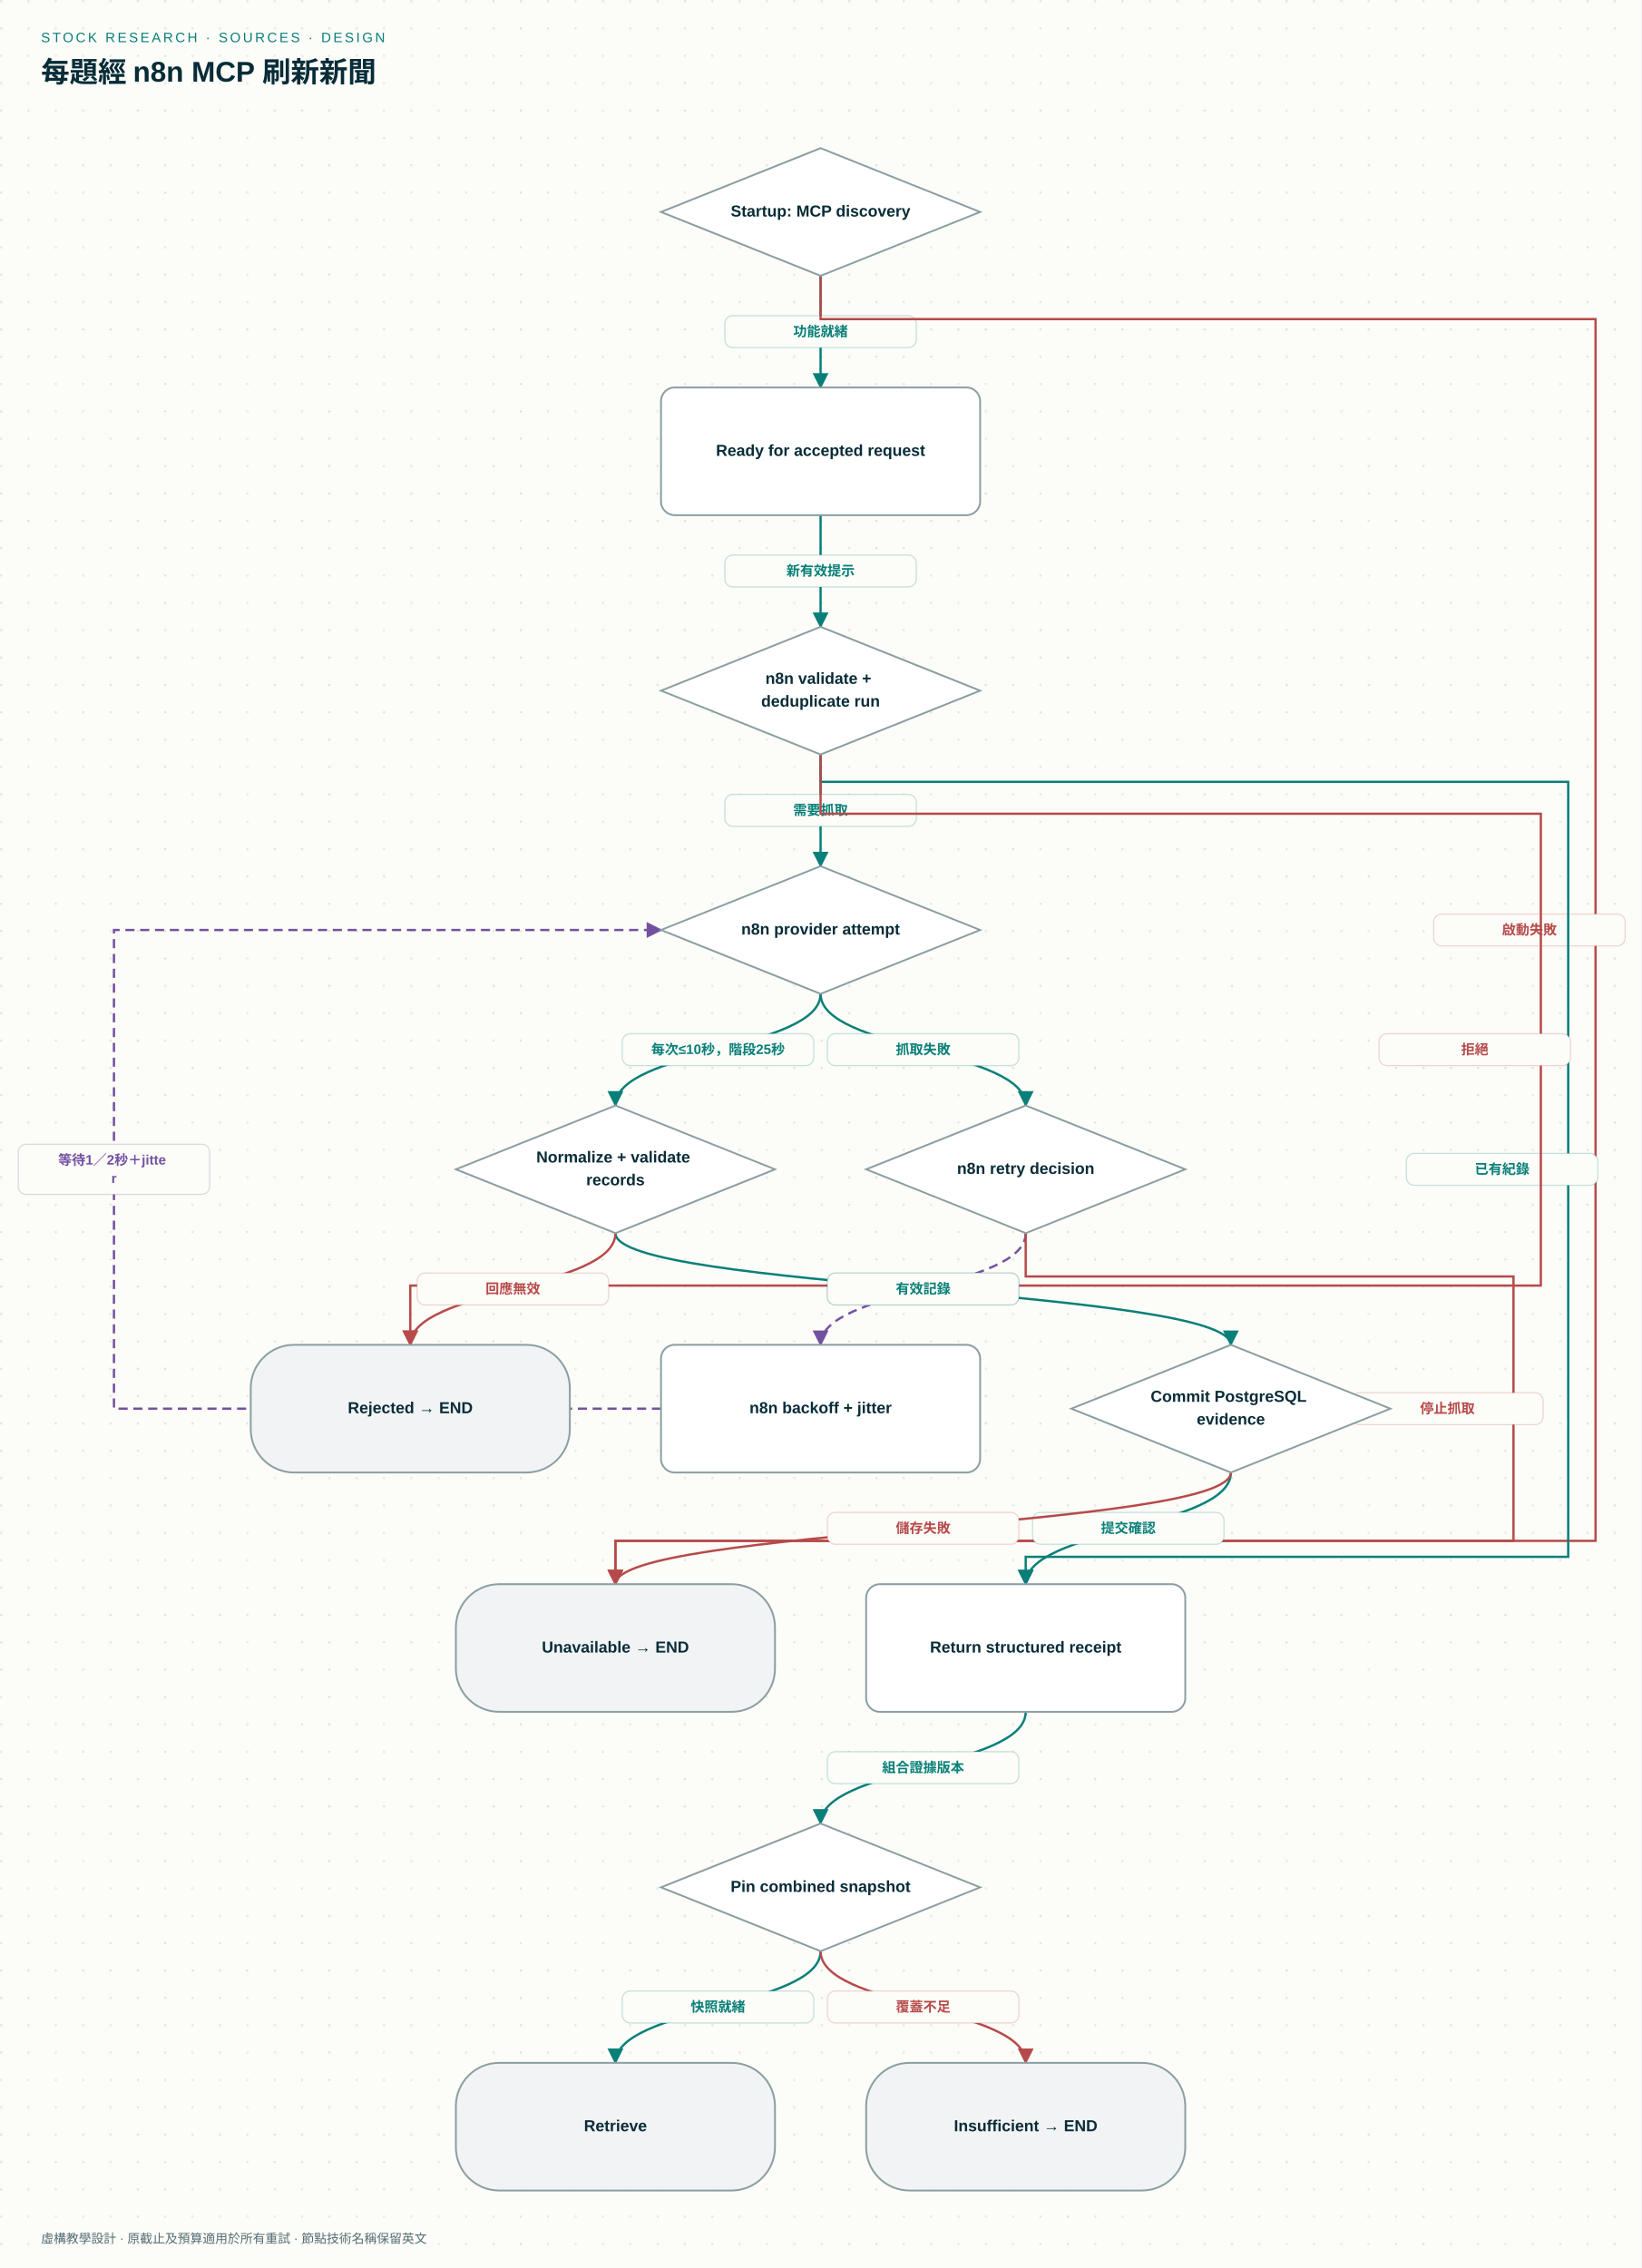
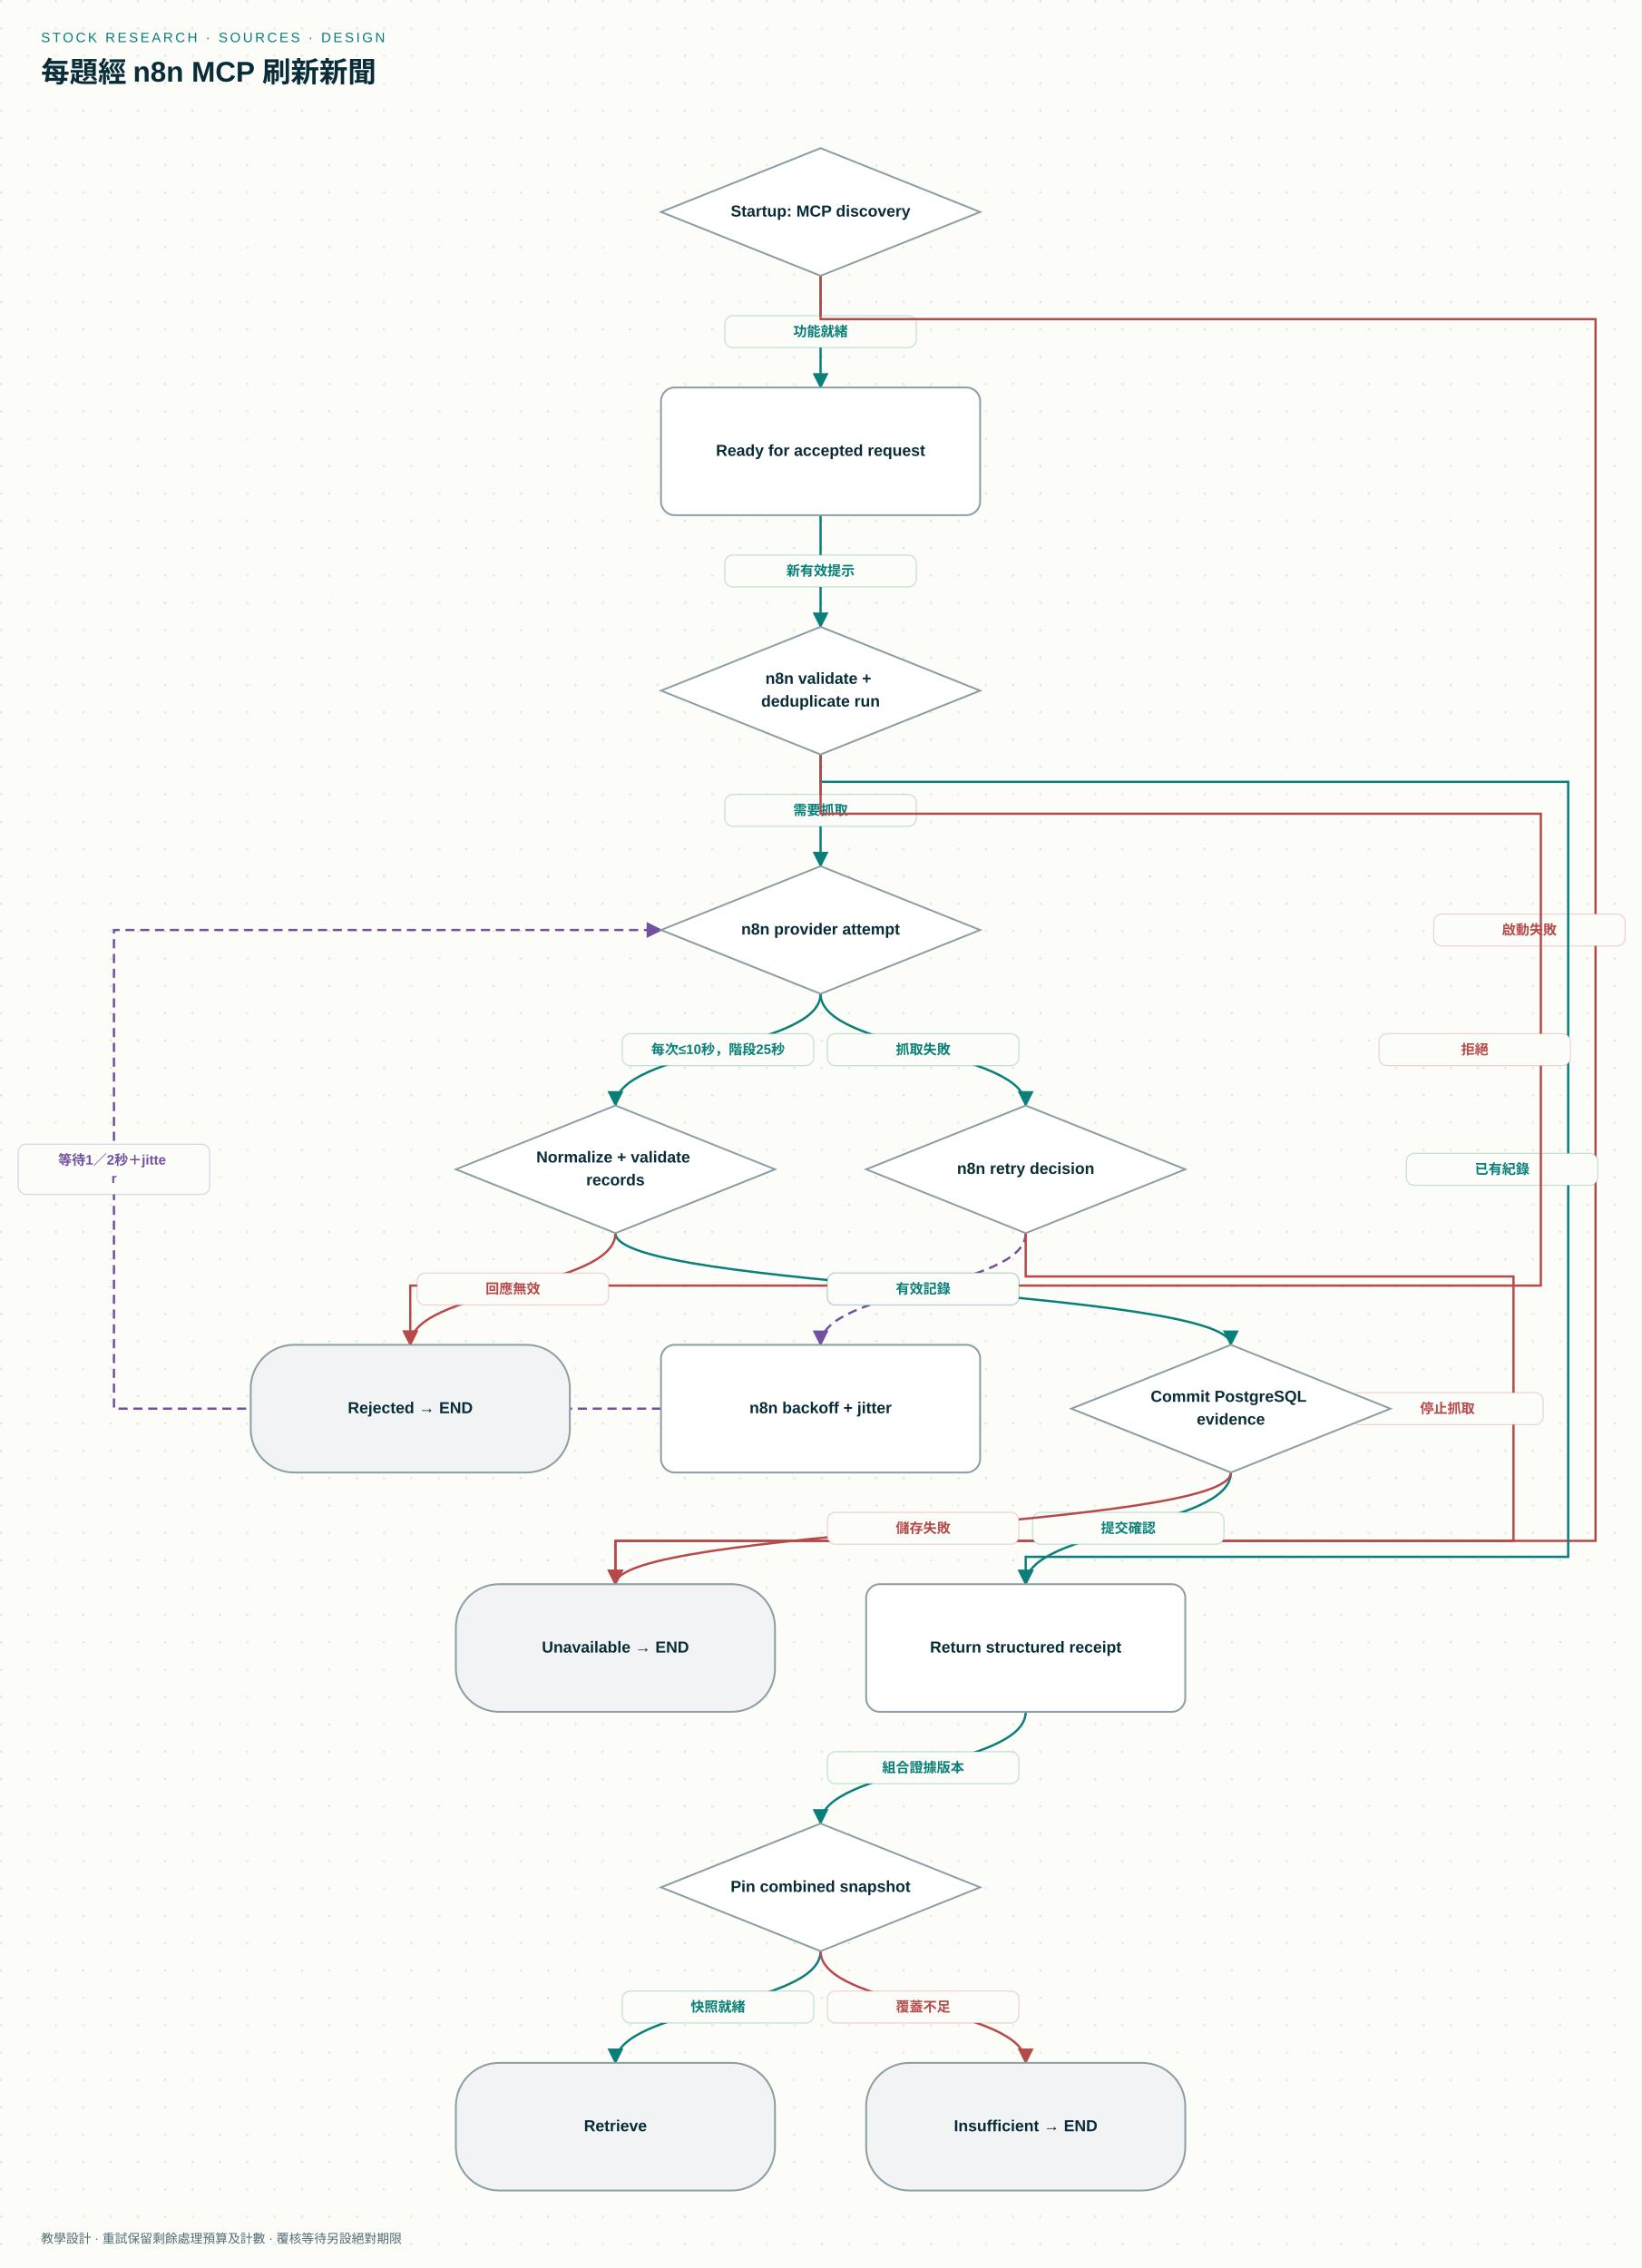
<svg xmlns="http://www.w3.org/2000/svg" viewBox="0 0 1440 1990" width="1440" height="1990" role="img" aria-label="每題經 n8n MCP 刷新新聞" style="font-family:Arial, &quot;Noto Sans TC&quot;, sans-serif;display:block;max-width:100%;height:auto">
  <defs>
    <pattern id="sources-zh-grid" width="24" height="24" patternUnits="userSpaceOnUse">
      <circle cx="1" cy="1" r="1" fill="#dce4df" />
    </pattern>
    <marker id="sources-zh-flow" viewBox="0 0 10 10" refX="9" refY="5" markerWidth="7" markerHeight="7" orient="auto-start-reverse">
      <path d="M 0 0 L 10 5 L 0 10 z" fill="#087f78" />
    </marker>
    <marker id="sources-zh-retry" viewBox="0 0 10 10" refX="9" refY="5" markerWidth="7" markerHeight="7" orient="auto-start-reverse">
      <path d="M 0 0 L 10 5 L 0 10 z" fill="#7251a1" />
    </marker>
    <marker id="sources-zh-fallback" viewBox="0 0 10 10" refX="9" refY="5" markerWidth="7" markerHeight="7" orient="auto-start-reverse">
      <path d="M 0 0 L 10 5 L 0 10 z" fill="#9b641b" />
    </marker>
    <marker id="sources-zh-stop" viewBox="0 0 10 10" refX="9" refY="5" markerWidth="7" markerHeight="7" orient="auto-start-reverse">
      <path d="M 0 0 L 10 5 L 0 10 z" fill="#b64a4a" />
    </marker>
  </defs>
  <rect width="1440" height="1990" fill="#fcfcf8" />
  <rect width="1440" height="1990" fill="url(#sources-zh-grid)" />
  <text x="36" y="37" fill="#087f78" font-size="12" letter-spacing="2">STOCK RESEARCH · SOURCES · DESIGN</text>
  <text x="36" y="72" fill="#082c38" font-size="25" font-weight="700">每題經 n8n MCP 刷新新聞</text>
  <g opacity="1">
    <path d="M 720 242 C 720 291, 720 291, 720 340" fill="none" stroke="#087f78" stroke-width="2" marker-end="url(#sources-zh-flow)" />
    <rect x="636" y="277" width="168" height="28" rx="7" fill="#fcfcf8" stroke="#087f78" stroke-opacity=".23" />
    <text x="720" text-anchor="middle" fill="#087f78" font-size="12" font-weight="600">
      <tspan x="720" y="295">功能就緒</tspan>
    </text>
  </g>
  <g opacity="1">
    <path d="M 720 242 V 280 H 1400 V 1352 H 540 V 1390" fill="none" stroke="#b64a4a" stroke-width="2" marker-end="url(#sources-zh-stop)" />
    <rect x="1258" y="802" width="168" height="28" rx="7" fill="#fcfcf8" stroke="#b64a4a" stroke-opacity=".23" />
    <text x="1342" text-anchor="middle" fill="#b64a4a" font-size="12" font-weight="600">
      <tspan x="1342" y="820">啟動失敗</tspan>
    </text>
  </g>
  <g opacity="1">
    <path d="M 720 452 C 720 501, 720 501, 720 550" fill="none" stroke="#087f78" stroke-width="2" marker-end="url(#sources-zh-flow)" />
    <rect x="636" y="487" width="168" height="28" rx="7" fill="#fcfcf8" stroke="#087f78" stroke-opacity=".23" />
    <text x="720" text-anchor="middle" fill="#087f78" font-size="12" font-weight="600">
      <tspan x="720" y="505">新有效提示</tspan>
    </text>
  </g>
  <g opacity="1">
    <path d="M 720 662 V 686 H 1376 V 1366 H 900 V 1390" fill="none" stroke="#087f78" stroke-width="2" marker-end="url(#sources-zh-flow)" />
    <rect x="1234" y="1012" width="168" height="28" rx="7" fill="#fcfcf8" stroke="#087f78" stroke-opacity=".23" />
    <text x="1318" text-anchor="middle" fill="#087f78" font-size="12" font-weight="600">
      <tspan x="1318" y="1030">已有紀錄</tspan>
    </text>
  </g>
  <g opacity="1">
    <path d="M 720 662 C 720 711, 720 711, 720 760" fill="none" stroke="#087f78" stroke-width="2" marker-end="url(#sources-zh-flow)" />
    <rect x="636" y="697" width="168" height="28" rx="7" fill="#fcfcf8" stroke="#087f78" stroke-opacity=".23" />
    <text x="720" text-anchor="middle" fill="#087f78" font-size="12" font-weight="600">
      <tspan x="720" y="715">需要抓取</tspan>
    </text>
  </g>
  <g opacity="1">
    <path d="M 720 662 V 714 H 1352 V 1128 H 360 V 1180" fill="none" stroke="#b64a4a" stroke-width="2" marker-end="url(#sources-zh-stop)" />
    <rect x="1210" y="907" width="168" height="28" rx="7" fill="#fcfcf8" stroke="#b64a4a" stroke-opacity=".23" />
    <text x="1294" text-anchor="middle" fill="#b64a4a" font-size="12" font-weight="600">
      <tspan x="1294" y="925">拒絕</tspan>
    </text>
  </g>
  <g opacity="1">
    <path d="M 720 872 C 720 921, 540 921, 540 970" fill="none" stroke="#087f78" stroke-width="2" marker-end="url(#sources-zh-flow)" />
    <rect x="546" y="907" width="168" height="28" rx="7" fill="#fcfcf8" stroke="#087f78" stroke-opacity=".23" />
    <text x="630" text-anchor="middle" fill="#087f78" font-size="12" font-weight="600">
      <tspan x="630" y="925">每次≤10秒，階段25秒</tspan>
    </text>
  </g>
  <g opacity="1">
    <path d="M 720 872 C 720 921, 900 921, 900 970" fill="none" stroke="#087f78" stroke-width="2" marker-end="url(#sources-zh-flow)" />
    <rect x="726" y="907" width="168" height="28" rx="7" fill="#fcfcf8" stroke="#087f78" stroke-opacity=".23" />
    <text x="810" text-anchor="middle" fill="#087f78" font-size="12" font-weight="600">
      <tspan x="810" y="925">抓取失敗</tspan>
    </text>
  </g>
  <g opacity="1">
    <path d="M 900 1082 C 900 1131, 720 1131, 720 1180" fill="none" stroke="#7251a1" stroke-width="2" stroke-dasharray="8 5" marker-end="url(#sources-zh-retry)" />
    <rect x="726" y="1117" width="168" height="28" rx="7" fill="#fcfcf8" stroke="#7251a1" stroke-opacity=".23" />
    <text x="810" text-anchor="middle" fill="#7251a1" font-size="12" font-weight="600">
      <tspan x="810" y="1135">暫時錯誤，次數&lt;3</tspan>
    </text>
  </g>
  <g opacity="1">
    <path d="M 580 1236 H 100 V 816 H 580" fill="none" stroke="#7251a1" stroke-width="2" stroke-dasharray="8 5" marker-end="url(#sources-zh-retry)" />
    <rect x="16" y="1004" width="168" height="44" rx="7" fill="#fcfcf8" stroke="#7251a1" stroke-opacity=".23" />
    <text x="100" text-anchor="middle" fill="#7251a1" font-size="12" font-weight="600">
      <tspan x="100" y="1022">等待1／2秒＋jitte</tspan>
      <tspan x="100" y="1038">r</tspan>
    </text>
  </g>
  <g opacity="1">
    <path d="M 900 1082 V 1120 H 1328 V 1352 H 540 V 1390" fill="none" stroke="#b64a4a" stroke-width="2" marker-end="url(#sources-zh-stop)" />
    <rect x="1186" y="1222" width="168" height="28" rx="7" fill="#fcfcf8" stroke="#b64a4a" stroke-opacity=".23" />
    <text x="1270" text-anchor="middle" fill="#b64a4a" font-size="12" font-weight="600">
      <tspan x="1270" y="1240">停止抓取</tspan>
    </text>
  </g>
  <g opacity="1">
    <path d="M 540 1082 C 540 1131, 1080 1131, 1080 1180" fill="none" stroke="#087f78" stroke-width="2" marker-end="url(#sources-zh-flow)" />
    <rect x="726" y="1117" width="168" height="28" rx="7" fill="#fcfcf8" stroke="#087f78" stroke-opacity=".23" />
    <text x="810" text-anchor="middle" fill="#087f78" font-size="12" font-weight="600">
      <tspan x="810" y="1135">有效記錄</tspan>
    </text>
  </g>
  <g opacity="1">
    <path d="M 540 1082 C 540 1131, 360 1131, 360 1180" fill="none" stroke="#b64a4a" stroke-width="2" marker-end="url(#sources-zh-stop)" />
    <rect x="366" y="1117" width="168" height="28" rx="7" fill="#fcfcf8" stroke="#b64a4a" stroke-opacity=".23" />
    <text x="450" text-anchor="middle" fill="#b64a4a" font-size="12" font-weight="600">
      <tspan x="450" y="1135">回應無效</tspan>
    </text>
  </g>
  <g opacity="1">
    <path d="M 1080 1292 C 1080 1341, 900 1341, 900 1390" fill="none" stroke="#087f78" stroke-width="2" marker-end="url(#sources-zh-flow)" />
    <rect x="906" y="1327" width="168" height="28" rx="7" fill="#fcfcf8" stroke="#087f78" stroke-opacity=".23" />
    <text x="990" text-anchor="middle" fill="#087f78" font-size="12" font-weight="600">
      <tspan x="990" y="1345">提交確認</tspan>
    </text>
  </g>
  <g opacity="1">
    <path d="M 1080 1292 C 1080 1341, 540 1341, 540 1390" fill="none" stroke="#b64a4a" stroke-width="2" marker-end="url(#sources-zh-stop)" />
    <rect x="726" y="1327" width="168" height="28" rx="7" fill="#fcfcf8" stroke="#b64a4a" stroke-opacity=".23" />
    <text x="810" text-anchor="middle" fill="#b64a4a" font-size="12" font-weight="600">
      <tspan x="810" y="1345">儲存失敗</tspan>
    </text>
  </g>
  <g opacity="1">
    <path d="M 900 1502 C 900 1551, 720 1551, 720 1600" fill="none" stroke="#087f78" stroke-width="2" marker-end="url(#sources-zh-flow)" />
    <rect x="726" y="1537" width="168" height="28" rx="7" fill="#fcfcf8" stroke="#087f78" stroke-opacity=".23" />
    <text x="810" text-anchor="middle" fill="#087f78" font-size="12" font-weight="600">
      <tspan x="810" y="1555">組合證據版本</tspan>
    </text>
  </g>
  <g opacity="1">
    <path d="M 720 1712 C 720 1761, 540 1761, 540 1810" fill="none" stroke="#087f78" stroke-width="2" marker-end="url(#sources-zh-flow)" />
    <rect x="546" y="1747" width="168" height="28" rx="7" fill="#fcfcf8" stroke="#087f78" stroke-opacity=".23" />
    <text x="630" text-anchor="middle" fill="#087f78" font-size="12" font-weight="600">
      <tspan x="630" y="1765">快照就緒</tspan>
    </text>
  </g>
  <g opacity="1">
    <path d="M 720 1712 C 720 1761, 900 1761, 900 1810" fill="none" stroke="#b64a4a" stroke-width="2" marker-end="url(#sources-zh-stop)" />
    <rect x="726" y="1747" width="168" height="28" rx="7" fill="#fcfcf8" stroke="#b64a4a" stroke-opacity=".23" />
    <text x="810" text-anchor="middle" fill="#b64a4a" font-size="12" font-weight="600">
      <tspan x="810" y="1765">覆蓋不足</tspan>
    </text>
  </g>
  <g data-node-id="Startup: MCP discovery" aria-label="Startup: MCP discovery">
    <polygon points="720,130 860,186 720,242 580,186" fill="#fff" stroke="#8b9ea2" stroke-width="1.6" />
    <text x="720" text-anchor="middle" fill="#082c38" font-size="14" font-weight="600" pointer-events="none">
      <tspan x="720" y="190">Startup: MCP discovery</tspan>
    </text>
  </g>
  <g data-node-id="Ready for accepted request" aria-label="Ready for accepted request">
    <rect x="580" y="340" width="280" height="112" rx="12" fill="#fff" stroke="#8b9ea2" stroke-width="1.6" />
    <text x="720" text-anchor="middle" fill="#082c38" font-size="14" font-weight="600" pointer-events="none">
      <tspan x="720" y="400">Ready for accepted request</tspan>
    </text>
  </g>
  <g data-node-id="Unavailable → END" aria-label="Unavailable → END">
    <rect x="400" y="1390" width="280" height="112" rx="38" fill="#f1f3f4" stroke="#8b9ea2" stroke-width="1.6" />
    <text x="540" text-anchor="middle" fill="#082c38" font-size="14" font-weight="600" pointer-events="none">
      <tspan x="540" y="1450">Unavailable → END</tspan>
    </text>
  </g>
  <g data-node-id="Return structured receipt" aria-label="Return structured receipt">
    <rect x="760" y="1390" width="280" height="112" rx="12" fill="#fff" stroke="#8b9ea2" stroke-width="1.6" />
    <text x="900" text-anchor="middle" fill="#082c38" font-size="14" font-weight="600" pointer-events="none">
      <tspan x="900" y="1450">Return structured receipt</tspan>
    </text>
  </g>
  <g data-node-id="n8n validate + deduplicate run" aria-label="n8n validate + deduplicate run">
    <polygon points="720,550 860,606 720,662 580,606" fill="#fff" stroke="#8b9ea2" stroke-width="1.6" />
    <text x="720" text-anchor="middle" fill="#082c38" font-size="14" font-weight="600" pointer-events="none">
      <tspan x="720" y="600">n8n validate +</tspan>
      <tspan x="720" y="620">deduplicate run</tspan>
    </text>
  </g>
  <g data-node-id="n8n provider attempt" aria-label="n8n provider attempt">
    <polygon points="720,760 860,816 720,872 580,816" fill="#fff" stroke="#8b9ea2" stroke-width="1.6" />
    <text x="720" text-anchor="middle" fill="#082c38" font-size="14" font-weight="600" pointer-events="none">
      <tspan x="720" y="820">n8n provider attempt</tspan>
    </text>
  </g>
  <g data-node-id="Rejected → END" aria-label="Rejected → END">
    <rect x="220" y="1180" width="280" height="112" rx="38" fill="#f1f3f4" stroke="#8b9ea2" stroke-width="1.6" />
    <text x="360" text-anchor="middle" fill="#082c38" font-size="14" font-weight="600" pointer-events="none">
      <tspan x="360" y="1240">Rejected → END</tspan>
    </text>
  </g>
  <g data-node-id="n8n backoff + jitter" aria-label="n8n backoff + jitter">
    <rect x="580" y="1180" width="280" height="112" rx="12" fill="#fff" stroke="#8b9ea2" stroke-width="1.6" />
    <text x="720" text-anchor="middle" fill="#082c38" font-size="14" font-weight="600" pointer-events="none">
      <tspan x="720" y="1240">n8n backoff + jitter</tspan>
    </text>
  </g>
  <g data-node-id="Commit PostgreSQL evidence" aria-label="Commit PostgreSQL evidence">
    <polygon points="1080,1180 1220,1236 1080,1292 940,1236" fill="#fff" stroke="#8b9ea2" stroke-width="1.6" />
    <text x="1080" text-anchor="middle" fill="#082c38" font-size="14" font-weight="600" pointer-events="none">
      <tspan x="1080" y="1230">Commit PostgreSQL</tspan>
      <tspan x="1080" y="1250">evidence</tspan>
    </text>
  </g>
  <g data-node-id="Normalize + validate records" aria-label="Normalize + validate records">
    <polygon points="540,970 680,1026 540,1082 400,1026" fill="#fff" stroke="#8b9ea2" stroke-width="1.6" />
    <text x="540" text-anchor="middle" fill="#082c38" font-size="14" font-weight="600" pointer-events="none">
      <tspan x="540" y="1020">Normalize + validate</tspan>
      <tspan x="540" y="1040">records</tspan>
    </text>
  </g>
  <g data-node-id="n8n retry decision" aria-label="n8n retry decision">
    <polygon points="900,970 1040,1026 900,1082 760,1026" fill="#fff" stroke="#8b9ea2" stroke-width="1.6" />
    <text x="900" text-anchor="middle" fill="#082c38" font-size="14" font-weight="600" pointer-events="none">
      <tspan x="900" y="1030">n8n retry decision</tspan>
    </text>
  </g>
  <g data-node-id="Pin combined snapshot" aria-label="Pin combined snapshot">
    <polygon points="720,1600 860,1656 720,1712 580,1656" fill="#fff" stroke="#8b9ea2" stroke-width="1.6" />
    <text x="720" text-anchor="middle" fill="#082c38" font-size="14" font-weight="600" pointer-events="none">
      <tspan x="720" y="1660">Pin combined snapshot</tspan>
    </text>
  </g>
  <g data-node-id="Retrieve" aria-label="Retrieve">
    <rect x="400" y="1810" width="280" height="112" rx="38" fill="#f1f3f4" stroke="#8b9ea2" stroke-width="1.6" />
    <text x="540" text-anchor="middle" fill="#082c38" font-size="14" font-weight="600" pointer-events="none">
      <tspan x="540" y="1870">Retrieve</tspan>
    </text>
  </g>
  <g data-node-id="Insufficient → END" aria-label="Insufficient → END">
    <rect x="760" y="1810" width="280" height="112" rx="38" fill="#f1f3f4" stroke="#8b9ea2" stroke-width="1.6" />
    <text x="900" text-anchor="middle" fill="#082c38" font-size="14" font-weight="600" pointer-events="none">
      <tspan x="900" y="1870">Insufficient → END</tspan>
    </text>
  </g>
-   <text x="36" y="1968" font-size="11" fill="#536b72">虛構教學設計 · 原截止及預算適用於所有重試 · 節點技術名稱保留英文</text>
+   <text x="36" y="1968" font-size="11" fill="#536b72">教學設計 · 重試保留剩餘處理預算及計數 · 覆核等待另設絕對期限</text>
</svg>
